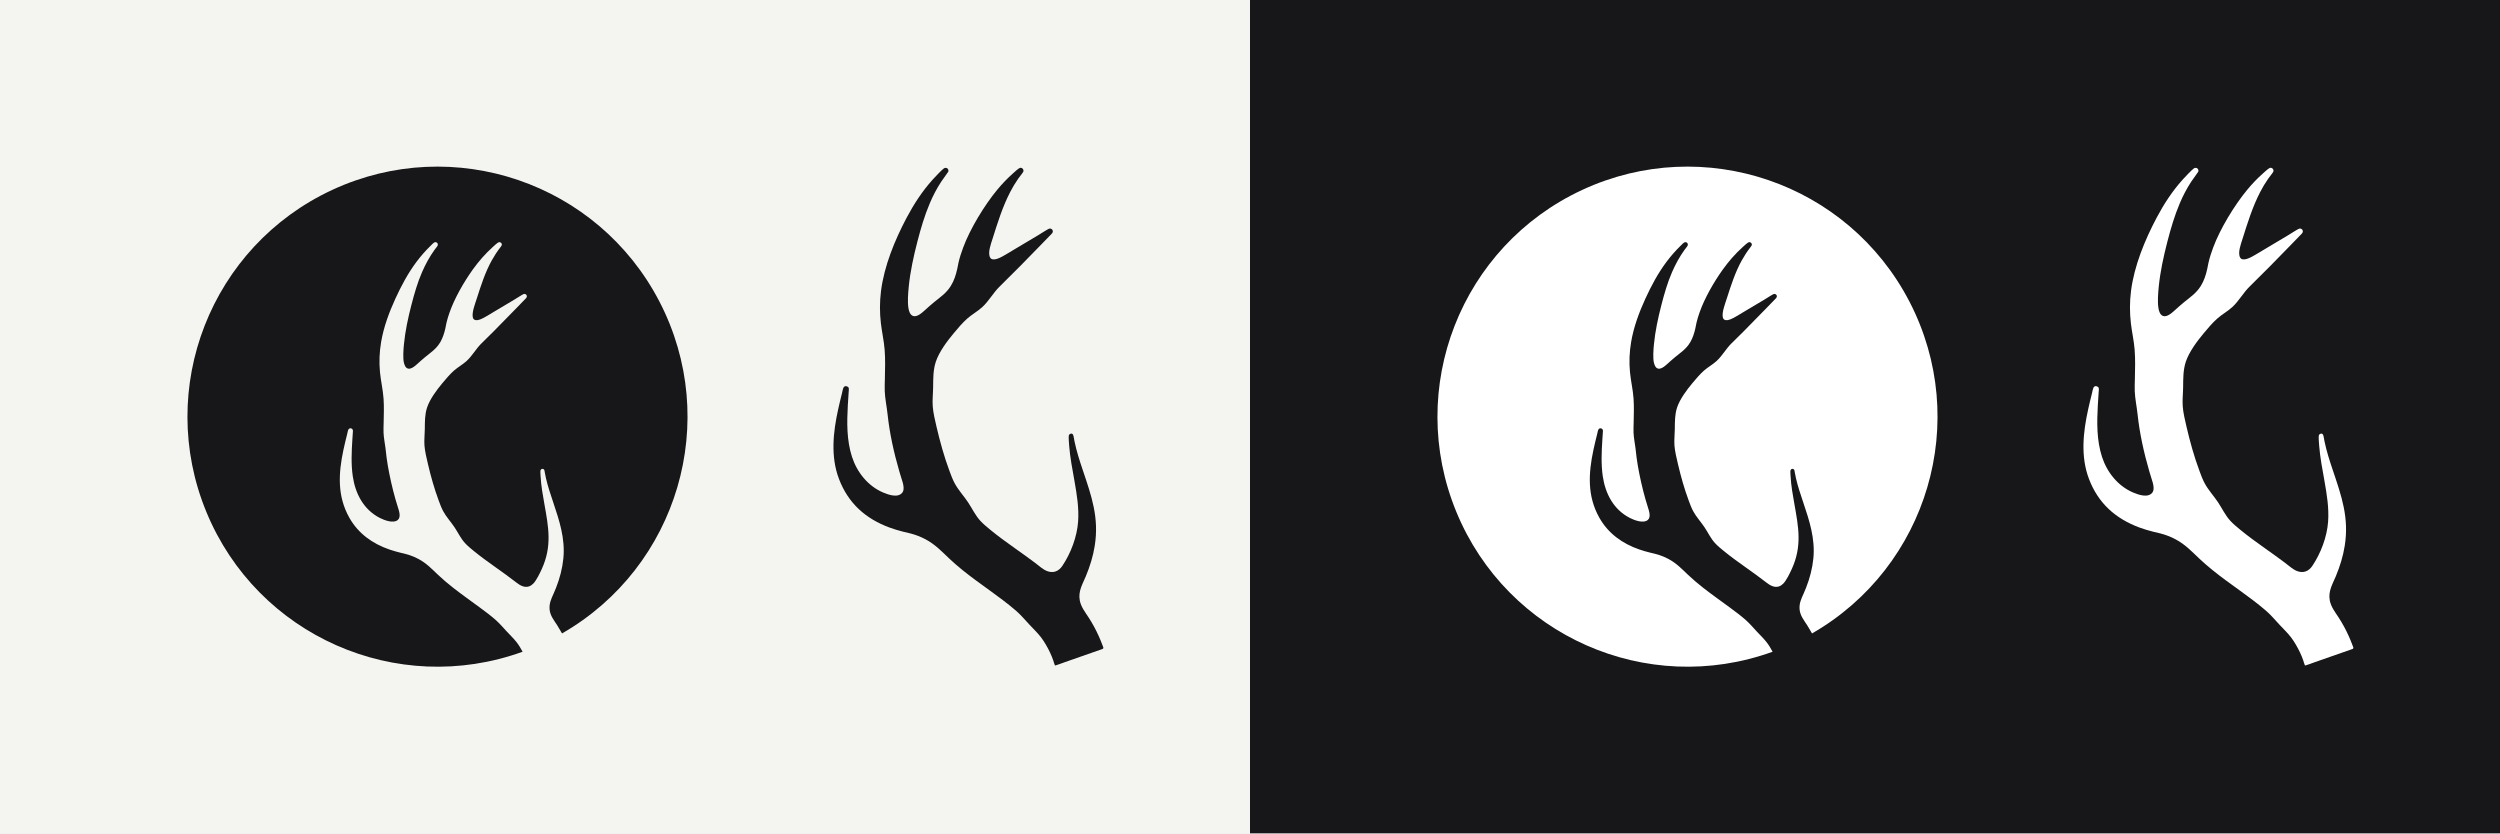
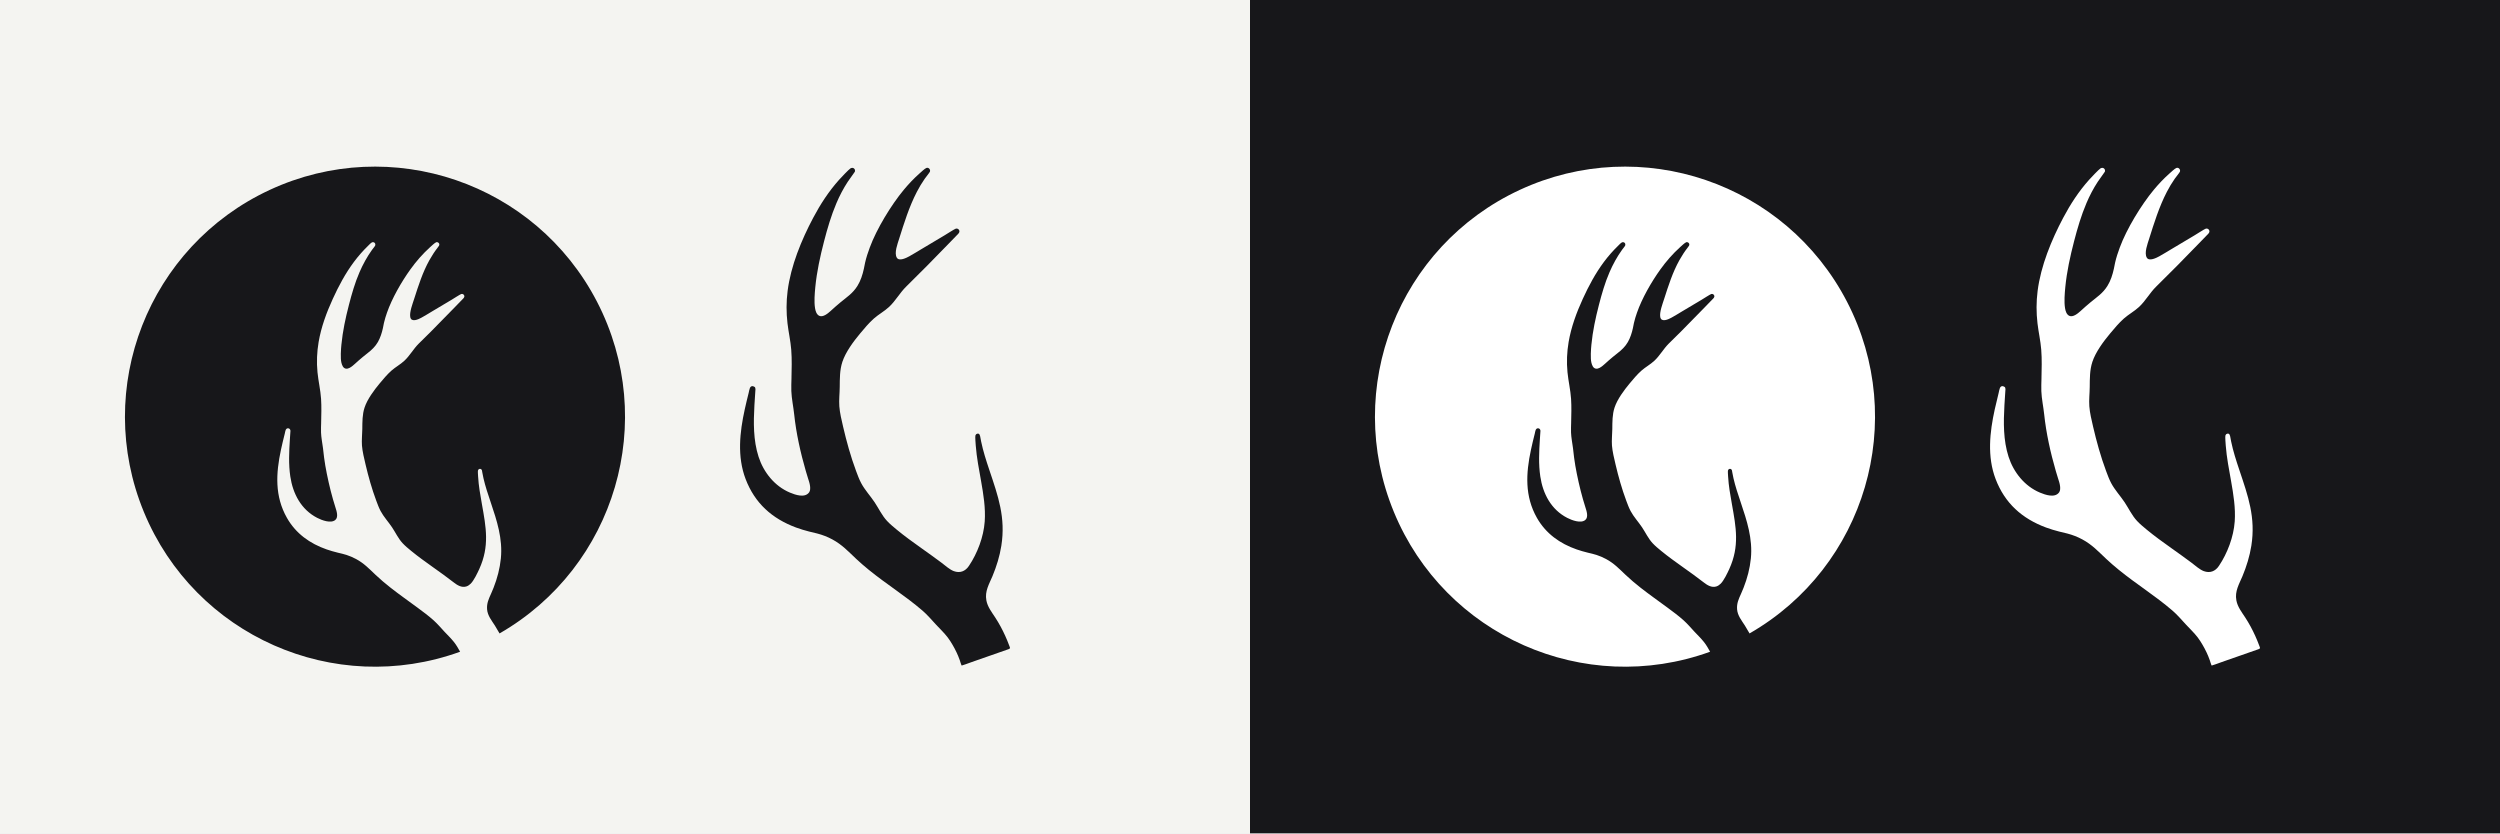
<svg xmlns="http://www.w3.org/2000/svg" viewBox="0 0 1200 400" width="1200" height="400">
  <rect x="0" width="600" height="400" fill="#F4F4F1" />
-   <path transform="translate(90 80) scale(0.46875) translate(0 0)" fill="#17171A" d="M383.53 477.97C382.03 475.26 380.46 472.59 378.8 469.97C375.45 464.69 371.24 459.71 370.77 453.19C370.33 447.07 372.41 442.7 374.84 437.3C375.75 435.27 376.62 433.21 377.44 431.12C381.22 421.5 383.87 411.42 384.89 401.11C386.87 380.94 380.84 362.53 374.5 343.73C371.75 335.58 368.99 327.41 367.06 319.01C366.59 316.97 366.17 314.91 365.82 312.84C365.64 311.82 365.66 310.34 364.6 309.75C364.04 309.44 363.47 309.28 362.84 309.52C362.08 309.8 361.65 310.3 361.45 311.07C361.18 312.07 361.51 316 361.58 317.25C362.12 326.75 363.78 336.14 365.46 345.5C369.78 369.61 373.38 388.54 362.84 411.88C360.97 416.01 357.16 423.93 354.01 427C352.74 428.24 351.3 429.28 349.6 429.84C344.87 431.38 340.34 428.64 336.75 425.83C329.71 420.34 322.44 415.17 315.17 410C307.69 404.67 300.2 399.32 293.1 393.49C290.06 391 286.95 388.46 284.27 385.57C279.82 380.78 277.07 374.73 273.47 369.33C269.68 363.66 264.91 358.6 261.7 352.56C259.92 349.19 258.59 345.53 257.26 341.97C252.76 329.9 249.26 317.42 246.31 304.89C244.91 298.95 243.07 291.48 242.64 285.47C242.24 279.89 242.94 274.28 243 268.7C243.08 261.25 242.96 253.79 245.33 246.63C248.16 238.07 255.07 228.82 260.82 221.91C264.4 217.61 268.62 212.58 272.8 208.89C276.97 205.21 281.95 202.57 286.04 198.77C291.66 193.56 295.28 186.71 300.69 181.3C304.9 177.09 309.2 172.97 313.4 168.75C321.42 160.71 329.34 152.57 337.24 144.42C339.89 141.69 342.53 138.95 345.18 136.22C346.34 135.03 348.06 133.78 347.34 131.87C346.89 130.69 345.49 130.04 344.3 130.41C343.2 130.75 336.17 135.26 334.59 136.21C327.84 140.27 321.06 144.28 314.29 148.3C310.61 150.48 306.99 152.81 303.22 154.82C300.05 156.51 293.12 159.66 292.1 153.94C291.2 148.88 294.5 140.39 296.1 135.4C300.45 121.88 304.78 108.13 311.74 95.68C314.32 91.05 317.21 86.65 320.47 82.47C321.3 81.4 322.28 80.39 321.74 78.9C321.71 78.82 321.36 78.19 321.16 78.02C320.44 77.44 319.63 77.09 318.7 77.39C317.36 77.82 313.62 81.34 312.41 82.44C304.85 89.28 298.16 96.95 292.22 105.22C283.08 117.94 273.41 134.76 268.27 149.52C267.06 152.99 265.95 156.53 265.14 160.12C264.74 161.87 264.46 163.66 264.08 165.41C263 170.32 261.45 175.15 258.97 179.54C256.32 184.21 252.53 187.76 248.32 191.01C245.04 193.56 241.83 196.21 238.7 198.96C236.82 200.62 235.04 202.39 233.07 203.95C231.2 205.43 228.54 207.33 226.01 206.8C223.22 206.22 222.21 203.13 221.6 200.72C220.47 196.23 221.13 186.97 221.6 182.19C222.93 168.44 225.83 154.93 229.29 141.58C232.23 130.21 235.47 118.83 240.16 108.04C243.67 99.96 247.88 92.24 253.03 85.08C253.65 84.22 256 81.43 256.22 80.67C256.54 79.57 256.25 78.21 255.14 77.63C254.56 77.34 254.02 77.19 253.38 77.34C252.06 77.64 249.97 80 248.96 80.98C243.71 86.07 238.88 91.58 234.5 97.44C225.74 109.16 218.83 122.1 212.77 135.38C206.33 149.49 200.89 164.2 198.27 179.54C196.53 189.75 196.1 200.12 197.1 210.44C197.99 219.61 200.18 228.59 200.78 237.8C201.31 246.03 201.02 254.29 200.85 262.52C200.78 265.75 200.62 269 200.74 272.23C200.95 277.58 202.04 282.82 202.73 288.12C203.16 291.35 203.43 294.6 203.86 297.83C204.6 303.45 205.58 309.04 206.7 314.6C209.05 326.21 211.9 337.75 215.52 349.03C216.63 352.51 218.77 358.78 215.42 361.71C210.89 365.67 201.49 362.03 196.81 359.62C180.42 351.17 171.9 334.99 169.27 317.25C167.41 304.7 168.01 291.9 168.83 279.29C168.96 277.23 169.1 275.17 169.24 273.11C169.3 272.25 169.46 271.32 169.42 270.46C169.36 269.07 168.35 267.86 166.87 267.89C164.29 267.96 164.13 271.25 163.67 273.11C162.28 278.69 160.89 284.26 159.7 289.88C154.53 314.09 153.2 337.37 165.81 359.62C174.91 375.67 189.37 386.01 206.59 391.97C210.36 393.27 214.19 394.37 218.07 395.31C221.02 396.02 224 396.64 226.89 397.6C230.25 398.72 233.49 400.08 236.6 401.77C244.81 406.21 249.87 411.62 256.48 417.88C261.4 422.55 266.59 426.94 271.93 431.12C280.88 438.15 290.2 444.66 299.35 451.43C305.06 455.65 310.85 459.91 316.13 464.67C320.07 468.22 323.48 472.27 327.08 476.15C330.35 479.65 333.85 482.98 336.83 486.74C339.27 489.82 341.27 493.26 343.14 496.71A256 256 0 1 1 383.53 477.97Z" />
-   <path transform="translate(400 80) scale(0.5687204) translate(0 0)" fill="#17171A" d="M93.41 1.38C92.01 2.14 85.16 9.45 83.71 11.06C75.03 20.75 67.91 31.67 61.84 43.15C51.87 62 42.93 83.69 40.24 104.93C39.08 114 39.08 123.15 40.14 132.23C41.01 139.66 42.71 146.96 43.3 154.42C43.95 162.65 43.67 170.92 43.5 179.17C43.43 182.57 43.26 186 43.39 189.41C43.64 195.99 45.1 202.49 45.79 209.03C47.46 224.98 51.13 241.43 55.59 256.82C56.17 258.82 56.77 260.81 57.4 262.79C58.11 265.04 58.91 267.27 59.19 269.62C59.39 271.27 59.43 273.43 58.43 274.84C54.86 279.85 46.83 277.02 42.21 275.09C29.33 269.71 19.97 257.99 15.74 244.87C11.22 230.88 11.42 215.87 12.23 201.35C12.43 197.65 12.69 193.96 12.94 190.26C13.02 189.1 13.52 186.65 12.35 185.88C10.77 184.84 9.2 185.01 8.41 186.85C7.93 187.95 7.63 189.92 7.33 191.11C6.2 195.65 5.08 200.2 4.08 204.77C-0.18 224.13 -2.44 244.69 4.8 263.65C12.6 284.07 27.06 297.01 47.33 304.55C50.96 305.9 54.68 306.99 58.43 307.96C60.69 308.55 62.99 309.01 65.25 309.61C69.71 310.77 74 312.44 78.05 314.63C86.3 319.09 91.5 324.79 98.17 331.06C101.58 334.27 105.14 337.31 108.77 340.27C123.45 352.24 139.64 362.27 154 374.63C158.2 378.24 161.75 382.48 165.52 386.53C168.82 390.08 172.37 393.43 175.33 397.28C176.87 399.27 178.19 401.43 179.47 403.59C181.9 407.71 183.98 412.09 185.57 416.6C185.9 417.52 186.52 419.9 186.92 420.66C187 420.81 187.11 421.02 187.28 421.03C187.65 421.06 194.85 418.39 195.81 418.05C203.21 415.47 210.6 412.88 218 410.29C220.32 409.48 222.63 408.67 224.95 407.86C225.23 407.76 227.32 407.11 227.39 407.01C227.58 406.72 227.9 406.49 227.96 406.15C227.99 405.92 227.19 403.99 227.04 403.59C226.11 401.07 225.08 398.58 223.97 396.12C221.53 390.7 218.68 385.44 215.44 380.45C212.46 375.88 209.01 371.56 207.99 366.05C206.55 358.29 210.32 352.38 213.16 345.57C216.57 337.36 219.24 328.76 220.63 319.97C224.39 296.11 217.91 278.05 210.49 255.97C207.85 248.11 205.29 240.2 203.6 232.07C203.37 230.94 203.15 229.8 202.96 228.66C202.71 227.24 202.36 224.59 200.08 225.46C199.35 225.73 198.93 226.21 198.73 226.95C198.44 228.07 198.92 233.99 199.04 235.49C199.82 245.54 201.78 255.44 203.53 265.35C205.51 276.59 207.41 288.04 206.6 299.49C205.68 312.42 200.48 326.24 193.25 336.99C190.18 341.57 185.66 343.28 180.45 341.34C176.96 340.05 173.23 336.59 170.21 334.33C164.59 330.11 158.87 326.05 153.15 321.98C146.06 316.93 138.99 311.86 132.28 306.31C129.48 304 126.61 301.64 124.13 298.97C119.83 294.35 117.17 288.49 113.69 283.27C110.03 277.79 105.42 272.9 102.32 267.06C100.59 263.81 99.31 260.27 98.02 256.82C93.47 244.61 89.98 231.96 87.03 219.27C85.78 213.9 84.28 207.68 83.89 202.21C83.5 196.81 84.18 191.39 84.23 185.99C84.31 178.79 84.2 171.59 86.49 164.66C89.23 156.39 95.9 147.44 101.46 140.77C104.94 136.58 108.97 131.78 113.04 128.19C117.07 124.62 121.89 122.07 125.84 118.4C131.39 113.25 134.94 106.46 140.35 101.18C152.2 89.59 163.8 77.76 175.33 65.86C177.89 63.22 180.45 60.58 183.01 57.94C184.13 56.78 185.79 55.57 185.09 53.73C184.66 52.59 183.31 51.96 182.16 52.32C181.09 52.64 174.3 57 172.77 57.92C166.25 61.85 159.69 65.72 153.15 69.61C149.74 71.63 146.38 73.77 142.91 75.67C140.46 77.01 134.34 80.14 132.38 76.77C130.05 72.78 133.07 65.03 134.37 60.88C138.6 47.46 142.82 33.83 149.31 21.3C151.3 17.47 153.5 13.74 155.98 10.21C156.71 9.16 160.1 4.93 160.35 4.23C161 2.45 159.32 0.45 157.41 1.06C156.1 1.49 152.64 4.78 151.44 5.84C146.69 10.06 142.3 14.7 138.25 19.59C127.56 32.51 115.38 52.54 109.59 68.23C108.04 72.42 106.62 76.68 105.64 81.03C105.26 82.73 104.98 84.45 104.61 86.15C103.51 91.18 101.92 96.27 99.16 100.66C95.28 106.85 90.58 109.83 85.1 114.31C82.09 116.77 79.22 119.37 76.35 121.97C74.16 123.95 70.07 127.33 66.96 125.88C64.63 124.79 63.77 121.75 63.39 119.43C62.51 114.06 63.1 106.97 63.63 101.51C64.9 88.53 67.72 75.73 70.98 63.11C73.82 52.12 77.02 41.22 81.47 30.76C84.12 24.51 87.29 18.44 91 12.77C91.69 11.72 96.95 4.46 97.02 4.23C97.69 1.92 95.54 0.23 93.41 1.38Z" />
+   <path transform="translate(60 80) scale(0.46875) translate(0 0)" fill="#17171A" d="M383.53 477.97C382.03 475.26 380.46 472.59 378.8 469.97C375.45 464.69 371.24 459.71 370.77 453.19C370.33 447.07 372.41 442.7 374.84 437.3C375.75 435.27 376.62 433.21 377.44 431.12C381.22 421.5 383.87 411.42 384.89 401.11C386.87 380.94 380.84 362.53 374.5 343.73C371.75 335.58 368.99 327.41 367.06 319.01C366.59 316.97 366.17 314.91 365.82 312.84C365.64 311.82 365.66 310.34 364.6 309.75C364.04 309.44 363.47 309.28 362.84 309.52C362.08 309.8 361.65 310.3 361.45 311.07C361.18 312.07 361.51 316 361.58 317.25C362.12 326.75 363.78 336.14 365.46 345.5C369.78 369.61 373.38 388.54 362.84 411.88C360.97 416.01 357.16 423.93 354.01 427C352.74 428.24 351.3 429.28 349.6 429.84C344.87 431.38 340.34 428.64 336.75 425.83C329.71 420.34 322.44 415.17 315.17 410C307.69 404.67 300.2 399.32 293.1 393.49C290.06 391 286.95 388.46 284.27 385.57C279.82 380.78 277.07 374.73 273.47 369.33C269.68 363.66 264.91 358.6 261.7 352.56C259.92 349.19 258.59 345.53 257.26 341.97C252.76 329.9 249.26 317.42 246.31 304.89C244.91 298.95 243.07 291.48 242.64 285.47C242.24 279.89 242.94 274.28 243 268.7C243.08 261.25 242.96 253.79 245.33 246.63C248.16 238.07 255.07 228.82 260.82 221.91C264.4 217.61 268.62 212.58 272.8 208.89C276.97 205.21 281.95 202.57 286.04 198.77C291.66 193.56 295.28 186.71 300.69 181.3C304.9 177.09 309.2 172.97 313.4 168.75C321.42 160.71 329.34 152.57 337.24 144.42C339.89 141.69 342.53 138.95 345.18 136.22C346.34 135.03 348.06 133.78 347.34 131.87C346.89 130.69 345.49 130.04 344.3 130.41C343.2 130.75 336.17 135.26 334.59 136.21C327.84 140.27 321.06 144.28 314.29 148.3C310.61 150.48 306.99 152.81 303.22 154.82C300.05 156.51 293.12 159.66 292.1 153.94C291.2 148.88 294.5 140.39 296.1 135.4C300.45 121.88 304.78 108.13 311.74 95.68C314.32 91.05 317.21 86.65 320.47 82.47C321.3 81.4 322.28 80.39 321.74 78.9C321.71 78.82 321.36 78.19 321.16 78.02C320.44 77.44 319.63 77.09 318.7 77.39C317.36 77.82 313.62 81.34 312.41 82.44C304.85 89.28 298.16 96.95 292.22 105.22C283.08 117.94 273.41 134.76 268.27 149.52C267.06 152.99 265.95 156.53 265.14 160.12C264.74 161.87 264.46 163.66 264.08 165.41C263 170.32 261.45 175.15 258.97 179.54C256.32 184.21 252.53 187.76 248.32 191.01C245.04 193.56 241.83 196.21 238.7 198.96C236.82 200.62 235.04 202.39 233.07 203.95C231.2 205.43 228.54 207.33 226.01 206.8C223.22 206.22 222.21 203.13 221.6 200.72C220.47 196.23 221.13 186.97 221.6 182.19C222.93 168.44 225.83 154.93 229.29 141.58C232.23 130.21 235.47 118.83 240.16 108.04C243.67 99.96 247.88 92.24 253.03 85.08C253.65 84.22 256 81.43 256.22 80.67C256.54 79.57 256.25 78.21 255.14 77.63C254.56 77.34 254.02 77.19 253.38 77.34C252.06 77.64 249.97 80 248.96 80.98C243.71 86.07 238.88 91.58 234.5 97.44C225.74 109.16 218.83 122.1 212.77 135.38C206.33 149.49 200.89 164.2 198.27 179.54C196.53 189.75 196.1 200.12 197.1 210.44C197.99 219.61 200.18 228.59 200.78 237.8C201.31 246.03 201.02 254.29 200.85 262.52C200.78 265.75 200.62 269 200.74 272.23C200.95 277.58 202.04 282.82 202.73 288.12C203.16 291.35 203.43 294.6 203.86 297.83C204.6 303.45 205.58 309.04 206.7 314.6C209.05 326.21 211.9 337.75 215.52 349.03C216.63 352.51 218.77 358.78 215.42 361.71C210.89 365.67 201.49 362.03 196.81 359.62C180.42 351.17 171.9 334.99 169.27 317.25C167.41 304.7 168.01 291.9 168.83 279.29C168.96 277.23 169.1 275.17 169.24 273.11C169.3 272.25 169.46 271.32 169.42 270.46C169.36 269.07 168.35 267.86 166.87 267.89C164.29 267.96 164.13 271.25 163.67 273.11C162.28 278.69 160.89 284.26 159.7 289.88C154.53 314.09 153.2 337.37 165.81 359.62C174.91 375.67 189.37 386.01 206.59 391.97C210.36 393.27 214.19 394.37 218.07 395.31C221.02 396.02 224 396.64 226.89 397.6C230.25 398.72 233.49 400.08 236.6 401.77C244.81 406.21 249.87 411.62 256.48 417.88C261.4 422.55 266.59 426.94 271.93 431.12C280.88 438.15 290.2 444.66 299.35 451.43C305.06 455.65 310.85 459.91 316.13 464.67C320.07 468.22 323.48 472.27 327.08 476.15C330.35 479.65 333.85 482.98 336.83 486.74C339.27 489.82 341.27 493.26 343.14 496.71A256 256 0 1 1 383.53 477.97Z" />
+   <path transform="translate(300 80) scale(0.46875) translate(0 0)" fill="#17171A" d="M231.02 1.67C229.32 2.6 221.01 11.47 219.25 13.42C208.72 25.18 200.08 38.42 192.72 52.35C180.62 75.22 169.77 101.54 166.51 127.31C165.1 138.31 165.1 149.41 166.39 160.43C167.44 169.45 169.51 178.3 170.22 187.35C171.01 197.34 170.67 207.37 170.46 217.38C170.38 221.51 170.17 225.67 170.33 229.81C170.63 237.79 172.41 245.68 173.24 253.61C175.27 272.96 179.72 292.92 185.13 311.59C185.84 314.02 186.56 316.43 187.33 318.84C188.19 321.57 189.16 324.27 189.5 327.12C189.74 329.12 189.79 331.74 188.58 333.46C184.25 339.53 174.5 336.1 168.9 333.76C153.27 327.23 141.92 313.01 136.78 297.09C131.3 280.12 131.54 261.91 132.53 244.29C132.77 239.8 133.08 235.33 133.39 230.84C133.48 229.43 134.09 226.46 132.67 225.52C130.75 224.26 128.85 224.47 127.89 226.7C127.31 228.03 126.94 230.42 126.58 231.87C125.21 237.38 123.85 242.9 122.64 248.44C117.47 271.93 114.73 296.88 123.51 319.88C132.97 344.65 150.52 360.35 175.11 369.5C179.52 371.14 184.03 372.46 188.58 373.64C191.32 374.35 194.11 374.91 196.85 375.64C202.26 377.05 207.47 379.07 212.38 381.73C222.39 387.14 228.7 394.06 236.79 401.67C240.93 405.56 245.25 409.25 249.65 412.84C267.47 427.36 287.11 439.53 304.53 454.53C309.63 458.91 313.93 464.05 318.51 468.97C322.51 473.27 326.82 477.34 330.41 482.01C332.28 484.42 333.88 487.04 335.43 489.66C338.38 494.66 340.9 499.98 342.83 505.45C343.23 506.56 343.99 509.45 344.47 510.37C344.57 510.56 344.7 510.81 344.91 510.82C345.36 510.86 354.09 507.62 355.26 507.21C364.24 504.08 373.2 500.93 382.18 497.79C384.99 496.81 387.8 495.83 390.61 494.84C390.95 494.72 393.49 493.93 393.57 493.81C393.8 493.46 394.19 493.18 394.26 492.77C394.3 492.49 393.33 490.15 393.15 489.66C392.02 486.61 390.77 483.59 389.42 480.6C386.46 474.02 383.01 467.64 379.07 461.59C375.46 456.04 371.27 450.8 370.04 444.12C368.29 434.7 372.86 427.53 376.31 419.27C380.45 409.31 383.68 398.87 385.37 388.21C389.93 359.26 382.07 337.35 373.07 310.56C369.87 301.02 366.76 291.43 364.71 281.56C364.43 280.19 364.16 278.81 363.93 277.43C363.63 275.7 363.2 272.49 360.44 273.54C359.55 273.87 359.04 274.45 358.8 275.35C358.45 276.71 359.03 283.89 359.18 285.71C360.12 297.91 362.5 309.92 364.62 321.94C367.03 335.58 369.33 349.47 368.35 363.36C367.23 379.05 360.92 395.82 352.15 408.86C348.43 414.42 342.94 416.49 336.62 414.14C332.39 412.57 327.86 408.37 324.2 405.63C317.38 400.51 310.44 395.59 303.5 390.65C294.9 384.52 286.32 378.37 278.18 371.64C274.78 368.83 271.3 365.97 268.29 362.73C263.07 357.13 259.85 350.02 255.62 343.68C251.18 337.03 245.59 331.1 241.83 324.02C239.73 320.07 238.18 315.78 236.61 311.59C231.09 296.78 226.86 281.43 223.28 266.03C221.76 259.52 219.94 251.97 219.47 245.34C219 238.78 219.82 232.21 219.88 225.66C219.98 216.92 219.84 208.19 222.62 199.78C225.95 189.74 234.04 178.88 240.79 170.79C245.01 165.71 249.9 159.88 254.84 155.53C259.72 151.2 265.57 148.1 270.37 143.65C277.1 137.4 281.41 129.16 287.97 122.76C302.35 108.7 316.42 94.34 330.41 79.91C333.52 76.7 336.62 73.5 339.73 70.3C341.09 68.89 343.1 67.42 342.25 65.19C341.73 63.81 340.09 63.04 338.7 63.48C337.4 63.87 329.16 69.16 327.3 70.27C319.39 75.04 311.43 79.74 303.5 84.46C299.36 86.91 295.29 89.5 291.08 91.81C288.1 93.43 280.68 97.23 278.3 93.14C275.47 88.3 279.14 78.9 280.71 73.86C285.85 57.58 290.97 41.04 298.84 25.84C301.25 21.2 303.92 16.67 306.93 12.39C307.82 11.11 311.93 5.98 312.24 5.13C313.02 2.97 310.99 0.55 308.67 1.29C307.08 1.81 302.88 5.8 301.42 7.09C295.66 12.21 290.34 17.84 285.42 23.77C272.45 39.44 257.67 63.75 250.65 82.78C248.77 87.87 247.05 93.03 245.86 98.31C245.4 100.37 245.06 102.46 244.61 104.52C243.27 110.63 241.34 116.8 238 122.13C233.29 129.64 227.59 133.25 220.94 138.69C217.28 141.67 213.8 144.83 210.32 147.98C207.66 150.38 202.7 154.49 198.93 152.73C196.1 151.4 195.06 147.72 194.6 144.9C193.53 138.39 194.24 129.78 194.89 123.16C196.43 107.41 199.85 91.88 203.81 76.57C207.25 63.24 211.13 50.01 216.53 37.32C219.75 29.74 223.59 22.37 228.09 15.49C228.93 14.22 235.31 5.41 235.4 5.13C236.21 2.33 233.6 0.28 231.02 1.67Z" />
  <rect x="600" width="600" height="400" fill="#17171A" />
-   <path transform="translate(690 80) scale(0.46875) translate(0 0)" fill="#FFFFFF" d="M383.53 477.97C382.03 475.26 380.46 472.59 378.8 469.97C375.45 464.69 371.24 459.71 370.77 453.19C370.33 447.07 372.41 442.7 374.84 437.3C375.75 435.27 376.62 433.21 377.44 431.12C381.22 421.5 383.87 411.42 384.89 401.11C386.87 380.94 380.84 362.53 374.5 343.73C371.75 335.58 368.99 327.41 367.06 319.01C366.59 316.97 366.17 314.91 365.82 312.84C365.64 311.82 365.66 310.34 364.6 309.75C364.04 309.44 363.47 309.28 362.84 309.52C362.08 309.8 361.65 310.3 361.45 311.07C361.18 312.07 361.51 316 361.58 317.25C362.12 326.75 363.78 336.14 365.46 345.5C369.78 369.61 373.38 388.54 362.84 411.88C360.97 416.01 357.16 423.93 354.01 427C352.74 428.24 351.3 429.28 349.6 429.84C344.87 431.38 340.34 428.64 336.75 425.83C329.71 420.34 322.44 415.17 315.17 410C307.69 404.67 300.2 399.32 293.1 393.49C290.06 391 286.95 388.46 284.27 385.57C279.82 380.78 277.07 374.73 273.47 369.33C269.68 363.66 264.91 358.6 261.7 352.56C259.92 349.19 258.59 345.53 257.26 341.97C252.76 329.9 249.26 317.42 246.31 304.89C244.91 298.95 243.07 291.48 242.64 285.47C242.24 279.89 242.94 274.28 243 268.7C243.08 261.25 242.96 253.79 245.33 246.63C248.16 238.07 255.07 228.82 260.82 221.91C264.4 217.61 268.62 212.58 272.8 208.89C276.97 205.21 281.95 202.57 286.04 198.77C291.66 193.56 295.28 186.71 300.69 181.3C304.9 177.09 309.2 172.97 313.4 168.75C321.42 160.71 329.34 152.57 337.24 144.42C339.89 141.69 342.53 138.95 345.18 136.22C346.34 135.03 348.06 133.78 347.34 131.87C346.89 130.69 345.49 130.04 344.3 130.41C343.2 130.75 336.17 135.26 334.59 136.21C327.84 140.27 321.06 144.28 314.29 148.3C310.61 150.48 306.99 152.81 303.22 154.82C300.05 156.51 293.12 159.66 292.1 153.94C291.2 148.88 294.5 140.39 296.1 135.4C300.45 121.88 304.78 108.13 311.74 95.68C314.32 91.05 317.21 86.65 320.47 82.47C321.3 81.4 322.28 80.39 321.74 78.9C321.71 78.82 321.36 78.19 321.16 78.02C320.44 77.44 319.63 77.09 318.7 77.39C317.36 77.82 313.62 81.34 312.41 82.44C304.85 89.28 298.16 96.95 292.22 105.22C283.08 117.94 273.41 134.76 268.27 149.52C267.06 152.99 265.95 156.53 265.14 160.12C264.74 161.87 264.46 163.66 264.08 165.41C263 170.32 261.45 175.15 258.97 179.54C256.32 184.21 252.53 187.76 248.32 191.01C245.04 193.56 241.83 196.21 238.7 198.96C236.82 200.62 235.04 202.39 233.07 203.95C231.2 205.43 228.54 207.33 226.01 206.8C223.22 206.22 222.21 203.13 221.6 200.72C220.47 196.23 221.13 186.97 221.6 182.19C222.93 168.44 225.83 154.93 229.29 141.58C232.23 130.21 235.47 118.83 240.16 108.04C243.67 99.96 247.88 92.24 253.03 85.08C253.65 84.22 256 81.43 256.22 80.67C256.54 79.57 256.25 78.21 255.14 77.63C254.56 77.34 254.02 77.19 253.38 77.34C252.06 77.64 249.97 80 248.96 80.98C243.71 86.07 238.88 91.58 234.5 97.44C225.74 109.16 218.83 122.1 212.77 135.38C206.33 149.49 200.89 164.2 198.27 179.54C196.53 189.75 196.1 200.12 197.1 210.44C197.99 219.61 200.18 228.59 200.78 237.8C201.31 246.03 201.02 254.29 200.85 262.52C200.78 265.75 200.62 269 200.74 272.23C200.95 277.58 202.04 282.82 202.73 288.12C203.16 291.35 203.43 294.6 203.86 297.83C204.6 303.45 205.58 309.04 206.7 314.6C209.05 326.21 211.9 337.75 215.52 349.03C216.63 352.51 218.77 358.78 215.42 361.71C210.89 365.67 201.49 362.03 196.81 359.62C180.42 351.17 171.9 334.99 169.27 317.25C167.41 304.7 168.01 291.9 168.83 279.29C168.96 277.23 169.1 275.17 169.24 273.11C169.3 272.25 169.46 271.32 169.42 270.46C169.36 269.07 168.35 267.86 166.87 267.89C164.29 267.96 164.13 271.25 163.67 273.11C162.28 278.69 160.89 284.26 159.7 289.88C154.53 314.09 153.2 337.37 165.81 359.62C174.91 375.67 189.37 386.01 206.59 391.97C210.36 393.27 214.19 394.37 218.07 395.31C221.02 396.02 224 396.64 226.89 397.6C230.25 398.72 233.49 400.08 236.6 401.77C244.81 406.21 249.87 411.62 256.48 417.88C261.4 422.55 266.59 426.94 271.93 431.12C280.88 438.15 290.2 444.66 299.35 451.43C305.06 455.65 310.85 459.91 316.13 464.67C320.07 468.22 323.48 472.27 327.08 476.15C330.35 479.65 333.85 482.98 336.83 486.74C339.27 489.82 341.27 493.26 343.14 496.71A256 256 0 1 1 383.53 477.97Z" />
-   <path transform="translate(1000 80) scale(0.5687204) translate(0 0)" fill="#FFFFFF" d="M93.41 1.38C92.01 2.14 85.16 9.45 83.71 11.06C75.03 20.75 67.91 31.67 61.84 43.15C51.87 62 42.93 83.69 40.24 104.93C39.08 114 39.08 123.15 40.14 132.23C41.01 139.66 42.71 146.96 43.3 154.42C43.95 162.65 43.67 170.92 43.5 179.17C43.43 182.57 43.26 186 43.39 189.41C43.64 195.99 45.1 202.49 45.79 209.03C47.46 224.98 51.13 241.43 55.59 256.82C56.17 258.82 56.77 260.81 57.4 262.79C58.11 265.04 58.91 267.27 59.19 269.62C59.39 271.27 59.43 273.43 58.43 274.84C54.86 279.85 46.83 277.02 42.21 275.09C29.33 269.71 19.97 257.99 15.74 244.87C11.22 230.88 11.42 215.87 12.23 201.35C12.43 197.65 12.69 193.96 12.94 190.26C13.02 189.1 13.52 186.65 12.35 185.88C10.77 184.84 9.2 185.01 8.41 186.85C7.93 187.95 7.63 189.92 7.33 191.11C6.2 195.65 5.08 200.2 4.08 204.77C-0.18 224.13 -2.44 244.69 4.8 263.65C12.6 284.07 27.06 297.01 47.33 304.55C50.96 305.9 54.68 306.99 58.43 307.96C60.69 308.55 62.99 309.01 65.25 309.61C69.71 310.77 74 312.44 78.05 314.63C86.3 319.09 91.5 324.79 98.17 331.06C101.58 334.27 105.14 337.31 108.77 340.27C123.45 352.24 139.64 362.27 154 374.63C158.2 378.24 161.75 382.48 165.52 386.53C168.82 390.08 172.37 393.43 175.33 397.28C176.87 399.27 178.19 401.43 179.47 403.59C181.9 407.71 183.98 412.09 185.57 416.6C185.9 417.52 186.52 419.9 186.92 420.66C187 420.81 187.11 421.02 187.28 421.03C187.65 421.06 194.85 418.39 195.81 418.05C203.21 415.47 210.6 412.88 218 410.29C220.32 409.48 222.63 408.67 224.95 407.86C225.23 407.76 227.32 407.11 227.39 407.01C227.58 406.72 227.9 406.49 227.96 406.15C227.99 405.92 227.19 403.99 227.04 403.59C226.11 401.07 225.08 398.58 223.97 396.12C221.53 390.7 218.68 385.44 215.44 380.45C212.46 375.88 209.01 371.56 207.99 366.05C206.55 358.29 210.32 352.38 213.16 345.57C216.57 337.36 219.24 328.76 220.63 319.97C224.39 296.11 217.91 278.05 210.49 255.97C207.85 248.11 205.29 240.2 203.6 232.07C203.37 230.94 203.15 229.8 202.96 228.66C202.71 227.24 202.36 224.59 200.08 225.46C199.35 225.73 198.93 226.21 198.73 226.95C198.44 228.07 198.92 233.99 199.04 235.49C199.82 245.54 201.78 255.44 203.53 265.35C205.51 276.59 207.41 288.04 206.6 299.49C205.68 312.42 200.48 326.24 193.25 336.99C190.18 341.57 185.66 343.28 180.45 341.34C176.96 340.05 173.23 336.59 170.21 334.33C164.59 330.11 158.87 326.05 153.15 321.98C146.06 316.93 138.99 311.86 132.28 306.31C129.48 304 126.61 301.64 124.13 298.97C119.83 294.35 117.17 288.49 113.69 283.27C110.03 277.79 105.42 272.9 102.32 267.06C100.59 263.81 99.31 260.27 98.02 256.82C93.47 244.61 89.98 231.96 87.03 219.27C85.78 213.9 84.28 207.68 83.89 202.21C83.5 196.81 84.18 191.39 84.23 185.99C84.31 178.79 84.2 171.59 86.49 164.66C89.23 156.39 95.9 147.44 101.46 140.77C104.94 136.58 108.97 131.78 113.04 128.19C117.07 124.62 121.89 122.07 125.84 118.4C131.39 113.25 134.94 106.46 140.35 101.18C152.2 89.59 163.8 77.76 175.33 65.86C177.89 63.22 180.45 60.58 183.01 57.94C184.13 56.78 185.79 55.57 185.09 53.73C184.66 52.59 183.31 51.96 182.16 52.32C181.09 52.64 174.3 57 172.77 57.92C166.25 61.85 159.69 65.72 153.15 69.61C149.74 71.63 146.38 73.77 142.91 75.67C140.46 77.01 134.34 80.14 132.38 76.77C130.05 72.78 133.07 65.03 134.37 60.88C138.6 47.46 142.82 33.83 149.31 21.3C151.3 17.47 153.5 13.74 155.98 10.21C156.71 9.16 160.1 4.93 160.35 4.23C161 2.45 159.32 0.45 157.41 1.06C156.1 1.49 152.64 4.78 151.44 5.84C146.69 10.06 142.3 14.7 138.25 19.59C127.56 32.51 115.38 52.54 109.59 68.23C108.04 72.42 106.62 76.68 105.64 81.03C105.26 82.73 104.98 84.45 104.61 86.15C103.51 91.18 101.92 96.27 99.16 100.66C95.28 106.85 90.58 109.83 85.1 114.31C82.09 116.77 79.22 119.37 76.35 121.97C74.16 123.95 70.07 127.33 66.96 125.88C64.63 124.79 63.77 121.75 63.39 119.43C62.51 114.06 63.1 106.97 63.63 101.51C64.9 88.53 67.72 75.73 70.98 63.11C73.82 52.12 77.02 41.22 81.47 30.76C84.12 24.51 87.29 18.44 91 12.77C91.69 11.72 96.95 4.46 97.02 4.23C97.69 1.92 95.54 0.23 93.41 1.38Z" />
+   <path transform="translate(660 80) scale(0.46875) translate(0 0)" fill="#FFFFFF" d="M383.53 477.97C382.03 475.26 380.46 472.59 378.8 469.97C375.45 464.69 371.24 459.71 370.77 453.19C370.33 447.07 372.41 442.7 374.84 437.3C375.75 435.27 376.62 433.21 377.44 431.12C381.22 421.5 383.87 411.42 384.89 401.11C386.87 380.94 380.84 362.53 374.5 343.73C371.75 335.58 368.99 327.41 367.06 319.01C366.59 316.97 366.17 314.91 365.82 312.84C365.64 311.82 365.66 310.34 364.6 309.75C364.04 309.44 363.47 309.28 362.84 309.52C362.08 309.8 361.65 310.3 361.45 311.07C361.18 312.07 361.51 316 361.58 317.25C362.12 326.75 363.78 336.14 365.46 345.5C369.78 369.61 373.38 388.54 362.84 411.88C360.97 416.01 357.16 423.93 354.01 427C352.74 428.24 351.3 429.28 349.6 429.84C344.87 431.38 340.34 428.64 336.75 425.83C329.71 420.34 322.44 415.17 315.17 410C307.69 404.67 300.2 399.32 293.1 393.49C290.06 391 286.95 388.46 284.27 385.57C279.82 380.78 277.07 374.73 273.47 369.33C269.68 363.66 264.91 358.6 261.7 352.56C259.92 349.19 258.59 345.53 257.26 341.97C252.76 329.9 249.26 317.42 246.31 304.89C244.91 298.95 243.07 291.48 242.64 285.47C242.24 279.89 242.94 274.28 243 268.7C243.08 261.25 242.96 253.79 245.33 246.63C248.16 238.07 255.07 228.82 260.82 221.91C264.4 217.61 268.62 212.58 272.8 208.89C276.97 205.21 281.95 202.57 286.04 198.77C291.66 193.56 295.28 186.71 300.69 181.3C304.9 177.09 309.2 172.97 313.4 168.75C321.42 160.71 329.34 152.57 337.24 144.42C339.89 141.69 342.53 138.95 345.18 136.22C346.34 135.03 348.06 133.78 347.34 131.87C346.89 130.69 345.49 130.04 344.3 130.41C343.2 130.75 336.17 135.26 334.59 136.21C327.84 140.27 321.06 144.28 314.29 148.3C310.61 150.48 306.99 152.81 303.22 154.82C300.05 156.51 293.12 159.66 292.1 153.94C291.2 148.88 294.5 140.39 296.1 135.4C300.45 121.88 304.78 108.13 311.74 95.68C314.32 91.05 317.21 86.65 320.47 82.47C321.3 81.4 322.28 80.39 321.74 78.9C321.71 78.82 321.36 78.19 321.16 78.02C320.44 77.44 319.63 77.09 318.7 77.39C317.36 77.82 313.62 81.34 312.41 82.44C304.85 89.28 298.16 96.95 292.22 105.22C283.08 117.94 273.41 134.76 268.27 149.52C267.06 152.99 265.95 156.53 265.14 160.12C264.74 161.87 264.46 163.66 264.08 165.41C263 170.32 261.45 175.15 258.97 179.54C256.32 184.21 252.53 187.76 248.32 191.01C245.04 193.56 241.83 196.21 238.7 198.96C236.82 200.62 235.04 202.39 233.07 203.95C231.2 205.43 228.54 207.33 226.01 206.8C223.22 206.22 222.21 203.13 221.6 200.72C220.47 196.23 221.13 186.97 221.6 182.19C222.93 168.44 225.83 154.93 229.29 141.58C232.23 130.21 235.47 118.83 240.16 108.04C243.67 99.96 247.88 92.24 253.03 85.08C253.65 84.22 256 81.43 256.22 80.67C256.54 79.57 256.25 78.21 255.14 77.63C254.56 77.34 254.02 77.19 253.38 77.34C252.06 77.64 249.97 80 248.96 80.98C243.71 86.07 238.88 91.58 234.5 97.44C225.74 109.16 218.83 122.1 212.77 135.38C206.33 149.49 200.89 164.2 198.27 179.54C196.53 189.75 196.1 200.12 197.1 210.44C197.99 219.61 200.18 228.59 200.78 237.8C201.31 246.03 201.02 254.29 200.85 262.52C200.78 265.75 200.62 269 200.74 272.23C200.95 277.58 202.04 282.82 202.73 288.12C203.16 291.35 203.43 294.6 203.86 297.83C204.6 303.45 205.58 309.04 206.7 314.6C209.05 326.21 211.9 337.75 215.52 349.03C216.63 352.51 218.77 358.78 215.42 361.71C210.89 365.67 201.49 362.03 196.81 359.62C180.42 351.17 171.9 334.99 169.27 317.25C167.41 304.7 168.01 291.9 168.83 279.29C168.96 277.23 169.1 275.17 169.24 273.11C169.3 272.25 169.46 271.32 169.42 270.46C169.36 269.07 168.35 267.86 166.87 267.89C164.29 267.96 164.13 271.25 163.67 273.11C162.28 278.69 160.89 284.26 159.7 289.88C154.53 314.09 153.2 337.37 165.81 359.62C174.91 375.67 189.37 386.01 206.59 391.97C210.36 393.27 214.19 394.37 218.07 395.31C221.02 396.02 224 396.64 226.89 397.6C230.25 398.72 233.49 400.08 236.6 401.77C244.81 406.21 249.87 411.62 256.48 417.88C261.4 422.55 266.59 426.94 271.93 431.12C280.88 438.15 290.2 444.66 299.35 451.43C305.06 455.65 310.85 459.91 316.13 464.67C320.07 468.22 323.48 472.27 327.08 476.15C330.35 479.65 333.85 482.98 336.83 486.74C339.27 489.82 341.27 493.26 343.14 496.71A256 256 0 1 1 383.53 477.97Z" />
+   <path transform="translate(900 80) scale(0.46875) translate(0 0)" fill="#FFFFFF" d="M231.02 1.67C229.32 2.6 221.01 11.47 219.25 13.42C208.72 25.18 200.08 38.42 192.72 52.35C180.62 75.22 169.77 101.54 166.51 127.31C165.1 138.31 165.1 149.41 166.39 160.43C167.44 169.45 169.51 178.3 170.22 187.35C171.01 197.34 170.67 207.37 170.46 217.38C170.38 221.51 170.17 225.67 170.33 229.81C170.63 237.79 172.41 245.68 173.24 253.61C175.27 272.96 179.72 292.92 185.13 311.59C185.84 314.02 186.56 316.43 187.33 318.84C188.19 321.57 189.16 324.27 189.5 327.12C189.74 329.12 189.79 331.74 188.58 333.46C184.25 339.53 174.5 336.1 168.9 333.76C153.27 327.23 141.92 313.01 136.78 297.09C131.3 280.12 131.54 261.91 132.53 244.29C132.77 239.8 133.08 235.33 133.39 230.84C133.48 229.43 134.09 226.46 132.67 225.52C130.75 224.26 128.85 224.47 127.89 226.7C127.31 228.03 126.94 230.42 126.58 231.87C125.21 237.38 123.85 242.9 122.64 248.44C117.47 271.93 114.73 296.88 123.51 319.88C132.97 344.65 150.52 360.35 175.11 369.5C179.52 371.14 184.03 372.46 188.58 373.64C191.32 374.35 194.11 374.91 196.85 375.64C202.26 377.05 207.47 379.07 212.38 381.73C222.39 387.14 228.7 394.06 236.79 401.67C240.93 405.56 245.25 409.25 249.65 412.84C267.47 427.36 287.11 439.53 304.53 454.53C309.63 458.91 313.93 464.05 318.51 468.97C322.51 473.27 326.82 477.34 330.41 482.01C332.28 484.42 333.88 487.04 335.43 489.66C338.38 494.66 340.9 499.98 342.83 505.45C343.23 506.56 343.99 509.45 344.47 510.37C344.57 510.56 344.7 510.81 344.91 510.82C345.36 510.86 354.09 507.62 355.26 507.21C364.24 504.08 373.2 500.93 382.18 497.79C384.99 496.81 387.8 495.83 390.61 494.84C390.95 494.72 393.49 493.93 393.57 493.81C393.8 493.46 394.19 493.18 394.26 492.77C394.3 492.49 393.33 490.15 393.15 489.66C392.02 486.61 390.77 483.59 389.42 480.6C386.46 474.02 383.01 467.64 379.07 461.59C375.46 456.04 371.27 450.8 370.04 444.12C368.29 434.7 372.86 427.53 376.31 419.27C380.45 409.31 383.68 398.87 385.37 388.21C389.93 359.26 382.07 337.35 373.07 310.56C369.87 301.02 366.76 291.43 364.71 281.56C364.43 280.19 364.16 278.81 363.93 277.43C363.63 275.7 363.2 272.49 360.44 273.54C359.55 273.87 359.04 274.45 358.8 275.35C358.45 276.71 359.03 283.89 359.18 285.71C360.12 297.91 362.5 309.92 364.62 321.94C367.03 335.58 369.33 349.47 368.35 363.36C367.23 379.05 360.92 395.82 352.15 408.86C348.43 414.42 342.94 416.49 336.62 414.14C332.39 412.57 327.86 408.37 324.2 405.63C317.38 400.51 310.44 395.59 303.5 390.65C294.9 384.52 286.32 378.37 278.18 371.64C274.78 368.83 271.3 365.97 268.29 362.73C263.07 357.13 259.85 350.02 255.62 343.68C251.18 337.03 245.59 331.1 241.83 324.02C239.73 320.07 238.18 315.78 236.61 311.59C231.09 296.78 226.86 281.43 223.28 266.03C221.76 259.52 219.94 251.97 219.47 245.34C219 238.78 219.82 232.21 219.88 225.66C219.98 216.92 219.84 208.19 222.62 199.78C225.95 189.74 234.04 178.88 240.79 170.79C245.01 165.71 249.9 159.88 254.84 155.53C259.72 151.2 265.57 148.1 270.37 143.65C277.1 137.4 281.41 129.16 287.97 122.76C302.35 108.7 316.42 94.34 330.41 79.91C333.52 76.7 336.62 73.5 339.73 70.3C341.09 68.89 343.1 67.42 342.25 65.19C341.73 63.81 340.09 63.04 338.7 63.48C337.4 63.87 329.16 69.16 327.3 70.27C319.39 75.04 311.43 79.74 303.5 84.46C299.36 86.91 295.29 89.5 291.08 91.81C288.1 93.43 280.68 97.23 278.3 93.14C275.47 88.3 279.14 78.9 280.71 73.86C285.85 57.58 290.97 41.04 298.84 25.84C301.25 21.2 303.92 16.67 306.93 12.39C307.82 11.11 311.93 5.98 312.24 5.13C313.02 2.97 310.99 0.55 308.67 1.29C307.08 1.81 302.88 5.8 301.42 7.09C295.66 12.21 290.34 17.84 285.42 23.77C272.45 39.44 257.67 63.75 250.65 82.78C248.77 87.87 247.05 93.03 245.86 98.31C245.4 100.37 245.06 102.46 244.61 104.52C243.27 110.63 241.34 116.8 238 122.13C233.29 129.64 227.59 133.25 220.94 138.69C217.28 141.67 213.8 144.83 210.32 147.98C207.66 150.38 202.7 154.49 198.93 152.73C196.1 151.4 195.06 147.72 194.6 144.9C193.53 138.39 194.24 129.78 194.89 123.16C196.43 107.41 199.85 91.88 203.81 76.57C207.25 63.24 211.13 50.01 216.53 37.32C219.75 29.74 223.59 22.37 228.09 15.49C228.93 14.22 235.31 5.41 235.4 5.13C236.21 2.33 233.6 0.28 231.02 1.67Z" />
</svg>
